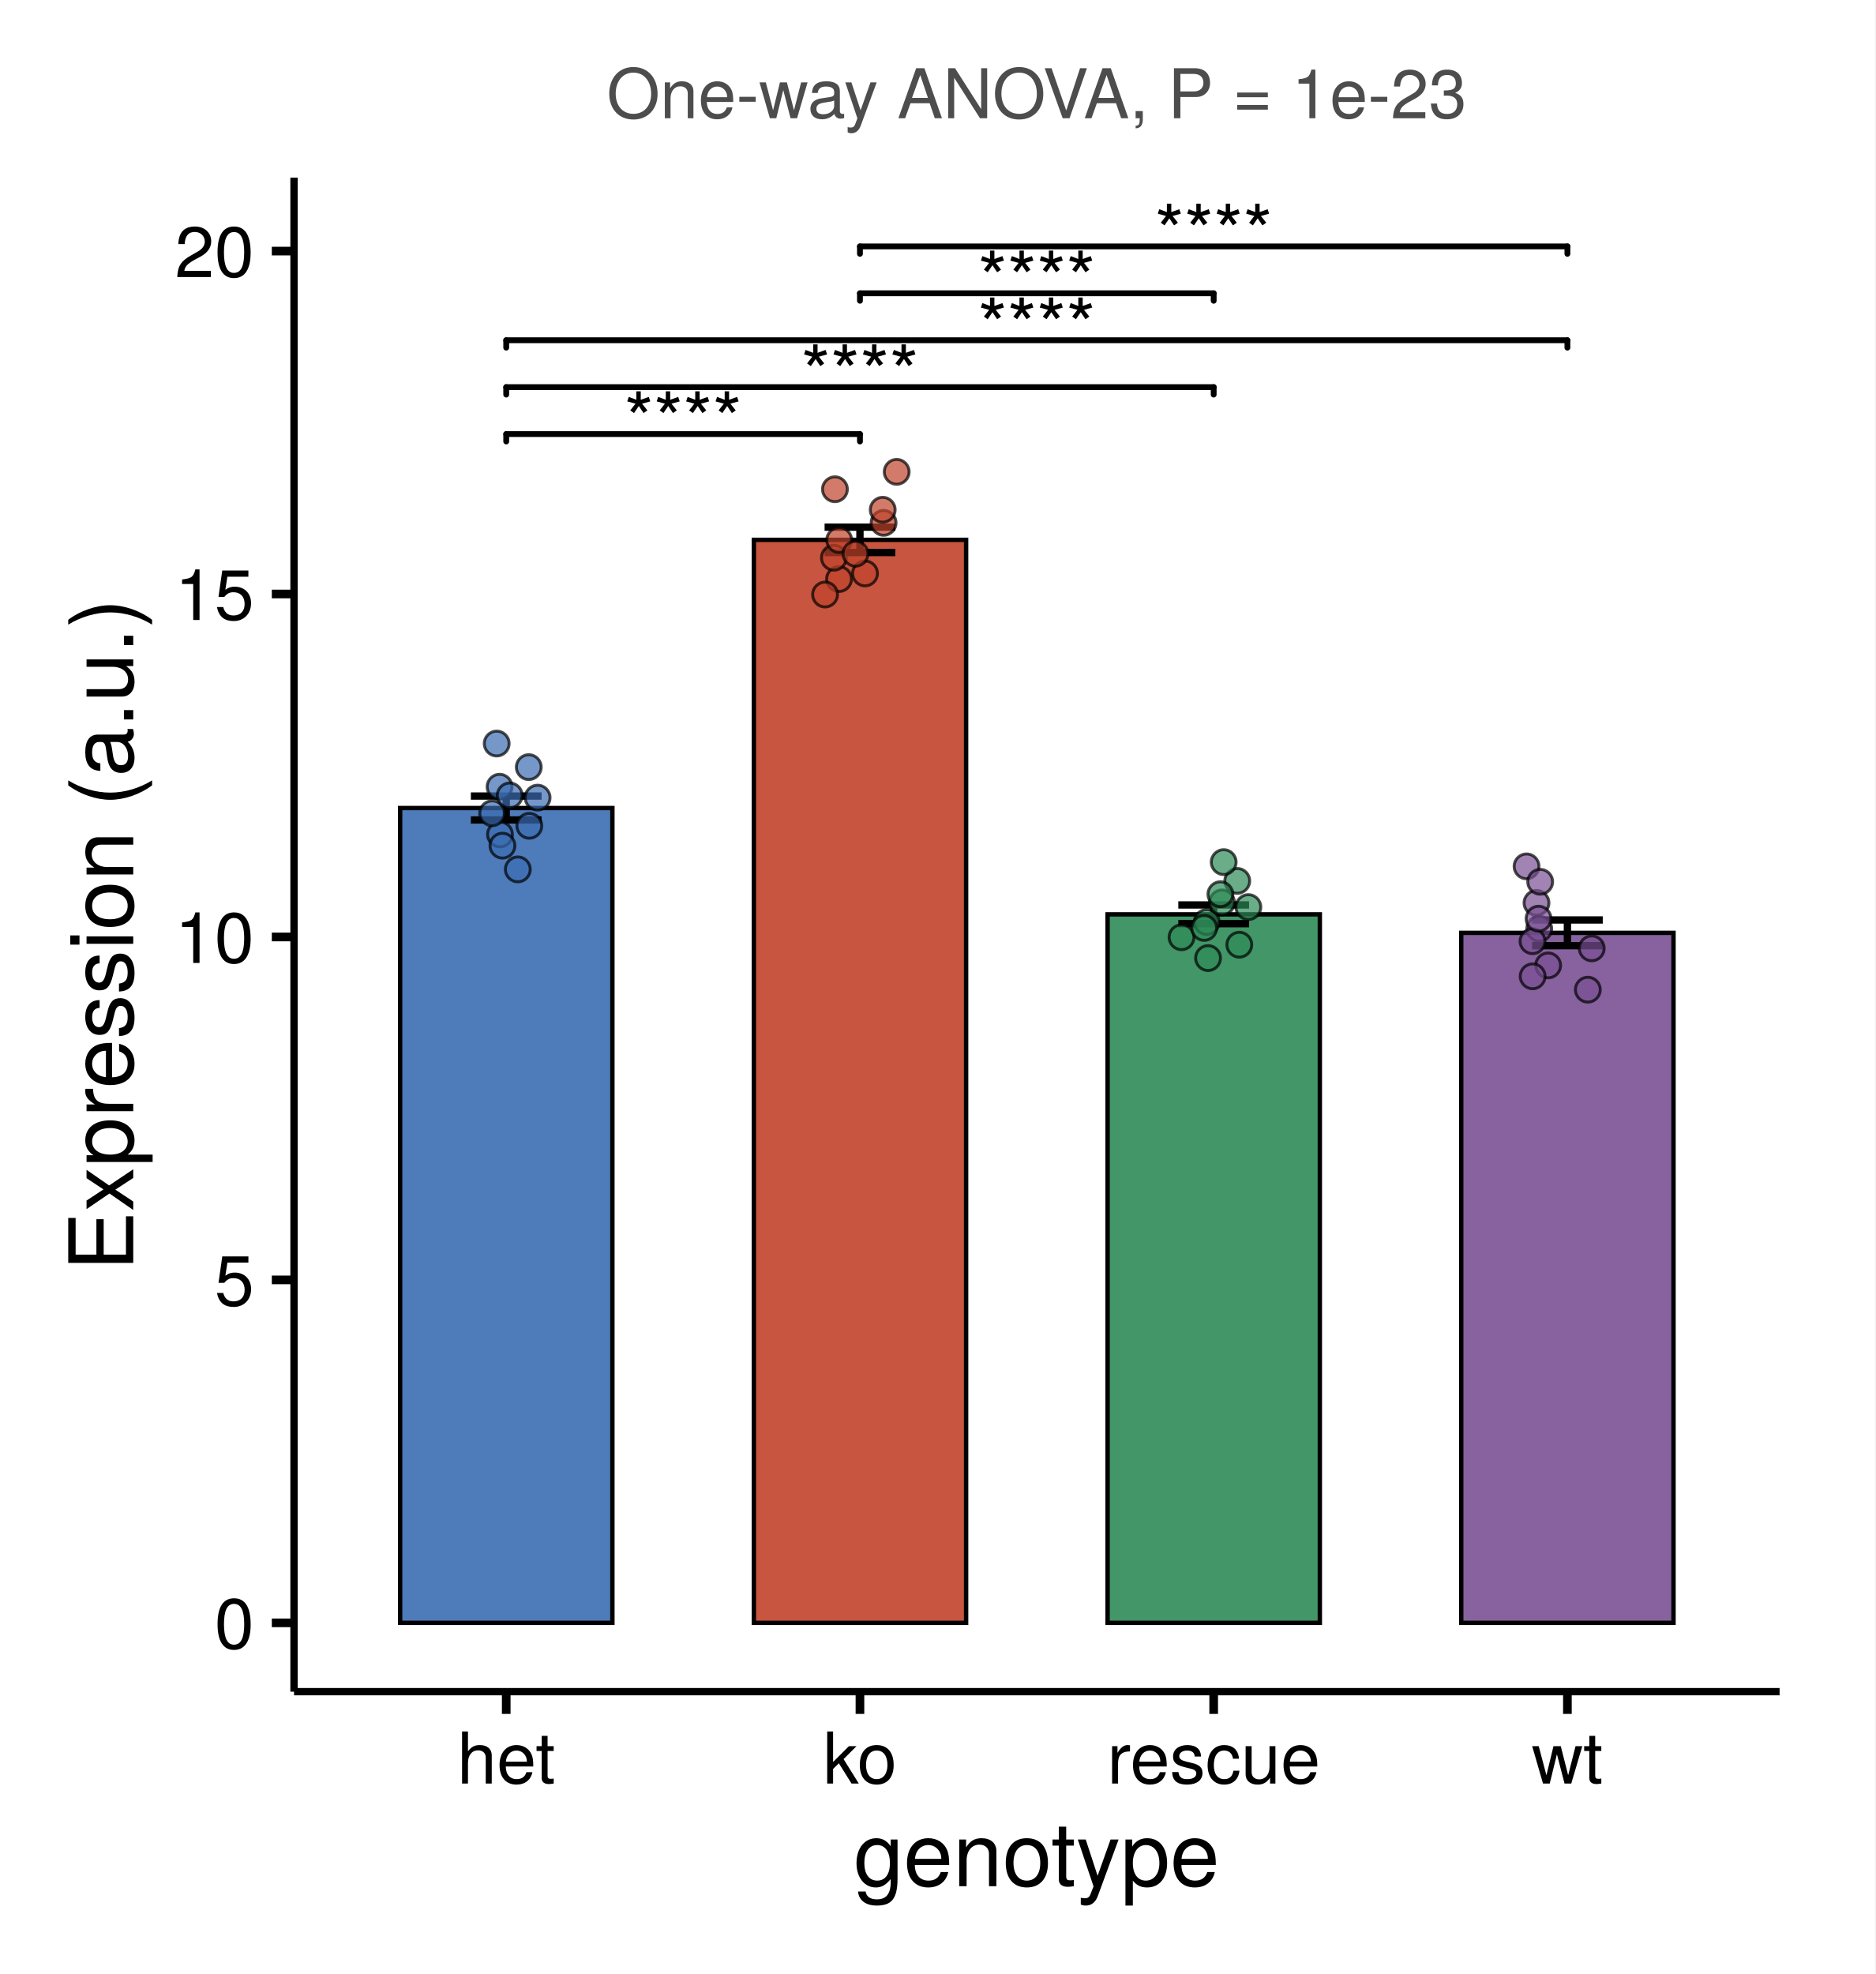
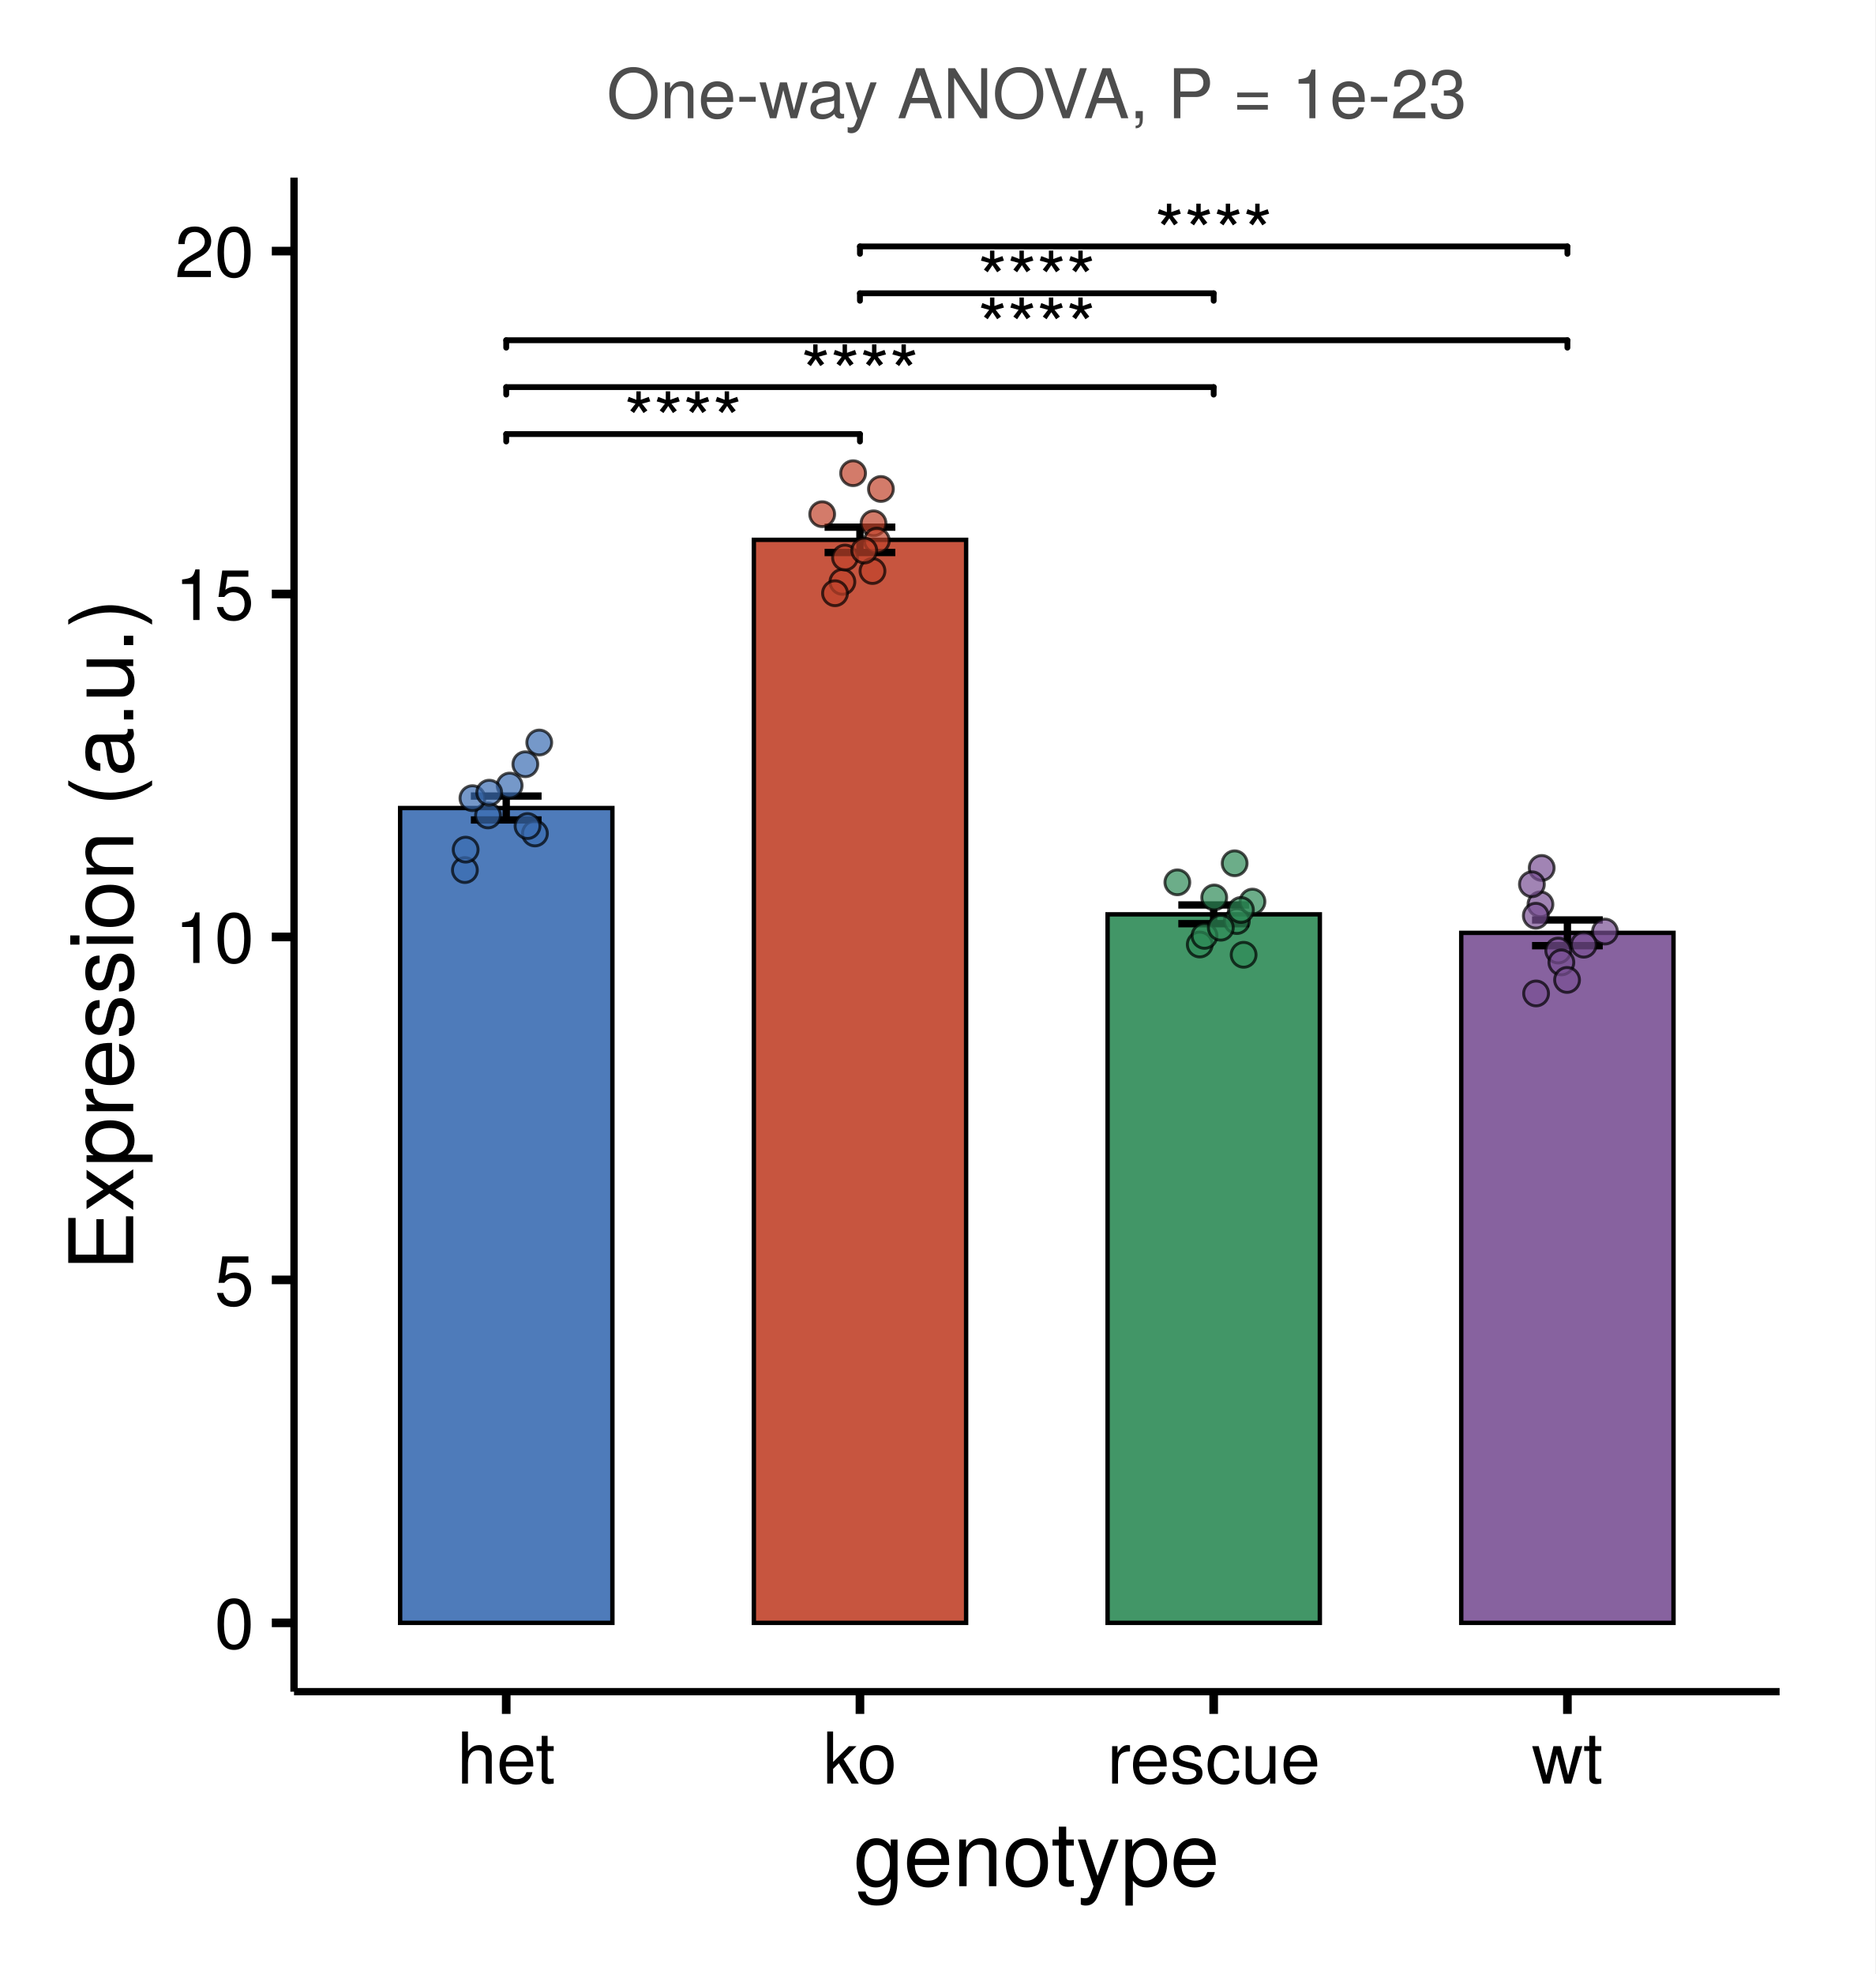
<svg xmlns="http://www.w3.org/2000/svg" class="svglite" width="273.60pt" height="288.00pt" viewBox="0 0 273.60 288.00">
  <defs>
    <style type="text/css">
    .svglite line, .svglite polyline, .svglite polygon, .svglite path, .svglite rect, .svglite circle {
      fill: none;
      stroke: #000000;
      stroke-linecap: round;
      stroke-linejoin: round;
      stroke-miterlimit: 10.00;
    }
    .svglite text {
      white-space: pre;
    }
  </style>
  </defs>
  <rect width="100%" height="100%" style="stroke: none; fill: #FFFFFF;" />
  <defs>
    <clipPath id="cpMC4wMHwyNzMuNjB8MC4wMHwyODguMDA=">
      <rect x="0.00" y="0.00" width="273.60" height="288.00" />
    </clipPath>
  </defs>
  <g clip-path="url(#cpMC4wMHwyNzMuNjB8MC4wMHwyODguMDA=)">
    <rect x="0.00" y="0.00" width="273.60" height="288.00" style="stroke-width: 1.26; stroke: #FFFFFF; fill: #FFFFFF;" />
  </g>
  <defs>
    <clipPath id="cpNDIuOTB8MjU5LjY1fDI1LjkxfDI0Ni44MQ==">
      <rect x="42.90" y="25.91" width="216.76" height="220.90" />
    </clipPath>
  </defs>
  <g clip-path="url(#cpNDIuOTB8MjU5LjY1fDI1LjkxfDI0Ni44MQ==)">
    <rect x="42.90" y="25.91" width="216.76" height="220.90" style="stroke-width: 1.26; stroke: none; fill: #FFFFFF;" />
    <rect x="58.38" y="117.89" width="30.97" height="118.88" style="stroke-width: 0.64; stroke-linecap: butt; stroke-linejoin: miter; fill: #3B6DB3; fill-opacity: 0.90;" />
    <rect x="109.99" y="78.76" width="30.97" height="158.01" style="stroke-width: 0.64; stroke-linecap: butt; stroke-linejoin: miter; fill: #C1432B; fill-opacity: 0.90;" />
    <rect x="161.60" y="133.40" width="30.97" height="103.37" style="stroke-width: 0.64; stroke-linecap: butt; stroke-linejoin: miter; fill: #2E8B57; fill-opacity: 0.90;" />
    <rect x="213.20" y="136.10" width="30.97" height="100.67" style="stroke-width: 0.64; stroke-linecap: butt; stroke-linejoin: miter; fill: #7A5195; fill-opacity: 0.90;" />
    <polyline points="68.70,116.14 79.02,116.14 " style="stroke-width: 1.07; stroke-linecap: butt;" />
    <polyline points="73.86,116.14 73.86,119.63 " style="stroke-width: 1.07; stroke-linecap: butt;" />
    <polyline points="68.70,119.63 79.02,119.63 " style="stroke-width: 1.07; stroke-linecap: butt;" />
    <polyline points="120.31,76.91 130.63,76.91 " style="stroke-width: 1.07; stroke-linecap: butt;" />
    <polyline points="125.47,76.91 125.47,80.61 " style="stroke-width: 1.07; stroke-linecap: butt;" />
    <polyline points="120.31,80.61 130.63,80.61 " style="stroke-width: 1.07; stroke-linecap: butt;" />
    <polyline points="171.92,132.03 182.24,132.03 " style="stroke-width: 1.07; stroke-linecap: butt;" />
    <polyline points="177.08,132.03 177.08,134.76 " style="stroke-width: 1.07; stroke-linecap: butt;" />
    <polyline points="171.92,134.76 182.24,134.76 " style="stroke-width: 1.07; stroke-linecap: butt;" />
    <polyline points="223.53,134.22 233.85,134.22 " style="stroke-width: 1.07; stroke-linecap: butt;" />
    <polyline points="228.69,134.22 228.69,137.97 " style="stroke-width: 1.07; stroke-linecap: butt;" />
    <polyline points="223.53,137.97 233.85,137.97 " style="stroke-width: 1.07; stroke-linecap: butt;" />
-     <circle cx="232.24" cy="138.36" r="1.81" style="stroke-width: 0.43; stroke: #000000; stroke-opacity: 0.70; fill: #7A5195; fill-opacity: 0.70;" />
-     <circle cx="224.18" cy="131.73" r="1.81" style="stroke-width: 0.43; stroke: #000000; stroke-opacity: 0.70; fill: #7A5195; fill-opacity: 0.70;" />
-     <circle cx="231.67" cy="144.39" r="1.81" style="stroke-width: 0.43; stroke: #000000; stroke-opacity: 0.70; fill: #7A5195; fill-opacity: 0.70;" />
-     <circle cx="222.73" cy="126.40" r="1.81" style="stroke-width: 0.43; stroke: #000000; stroke-opacity: 0.70; fill: #7A5195; fill-opacity: 0.70;" />
-     <circle cx="224.58" cy="135.50" r="1.81" style="stroke-width: 0.43; stroke: #000000; stroke-opacity: 0.70; fill: #7A5195; fill-opacity: 0.70;" />
-     <circle cx="225.88" cy="140.85" r="1.81" style="stroke-width: 0.43; stroke: #000000; stroke-opacity: 0.70; fill: #7A5195; fill-opacity: 0.70;" />
-     <circle cx="224.72" cy="128.65" r="1.81" style="stroke-width: 0.43; stroke: #000000; stroke-opacity: 0.70; fill: #7A5195; fill-opacity: 0.70;" />
-     <circle cx="223.60" cy="137.32" r="1.81" style="stroke-width: 0.43; stroke: #000000; stroke-opacity: 0.70; fill: #7A5195; fill-opacity: 0.70;" />
-     <circle cx="224.48" cy="134.03" r="1.81" style="stroke-width: 0.43; stroke: #000000; stroke-opacity: 0.70; fill: #7A5195; fill-opacity: 0.70;" />
-     <circle cx="223.62" cy="142.44" r="1.81" style="stroke-width: 0.43; stroke: #000000; stroke-opacity: 0.70; fill: #7A5195; fill-opacity: 0.70;" />
-     <circle cx="72.95" cy="121.74" r="1.81" style="stroke-width: 0.43; stroke: #000000; stroke-opacity: 0.70; fill: #3B6DB3; fill-opacity: 0.70;" />
-     <circle cx="72.89" cy="114.78" r="1.81" style="stroke-width: 0.43; stroke: #000000; stroke-opacity: 0.70; fill: #3B6DB3; fill-opacity: 0.70;" />
-     <circle cx="75.55" cy="126.84" r="1.81" style="stroke-width: 0.43; stroke: #000000; stroke-opacity: 0.70; fill: #3B6DB3; fill-opacity: 0.70;" />
-     <circle cx="72.47" cy="108.48" r="1.81" style="stroke-width: 0.43; stroke: #000000; stroke-opacity: 0.70; fill: #3B6DB3; fill-opacity: 0.70;" />
-     <circle cx="71.81" cy="118.65" r="1.81" style="stroke-width: 0.43; stroke: #000000; stroke-opacity: 0.70; fill: #3B6DB3; fill-opacity: 0.70;" />
-     <circle cx="78.44" cy="116.37" r="1.81" style="stroke-width: 0.43; stroke: #000000; stroke-opacity: 0.70; fill: #3B6DB3; fill-opacity: 0.70;" />
-     <circle cx="73.31" cy="123.38" r="1.81" style="stroke-width: 0.43; stroke: #000000; stroke-opacity: 0.70; fill: #3B6DB3; fill-opacity: 0.70;" />
-     <circle cx="77.15" cy="111.92" r="1.81" style="stroke-width: 0.43; stroke: #000000; stroke-opacity: 0.70; fill: #3B6DB3; fill-opacity: 0.70;" />
-     <circle cx="77.23" cy="120.48" r="1.81" style="stroke-width: 0.43; stroke: #000000; stroke-opacity: 0.70; fill: #3B6DB3; fill-opacity: 0.70;" />
-     <circle cx="74.37" cy="116.05" r="1.81" style="stroke-width: 0.43; stroke: #000000; stroke-opacity: 0.70; fill: #3B6DB3; fill-opacity: 0.70;" />
-     <circle cx="122.42" cy="84.48" r="1.81" style="stroke-width: 0.43; stroke: #000000; stroke-opacity: 0.70; fill: #C1432B; fill-opacity: 0.70;" />
-     <circle cx="128.92" cy="76.28" r="1.81" style="stroke-width: 0.43; stroke: #000000; stroke-opacity: 0.70; fill: #C1432B; fill-opacity: 0.70;" />
-     <circle cx="121.67" cy="81.37" r="1.81" style="stroke-width: 0.43; stroke: #000000; stroke-opacity: 0.70; fill: #C1432B; fill-opacity: 0.70;" />
-     <circle cx="130.83" cy="68.84" r="1.81" style="stroke-width: 0.43; stroke: #000000; stroke-opacity: 0.70; fill: #C1432B; fill-opacity: 0.70;" />
-     <circle cx="120.38" cy="86.74" r="1.81" style="stroke-width: 0.43; stroke: #000000; stroke-opacity: 0.70; fill: #C1432B; fill-opacity: 0.70;" />
-     <circle cx="128.79" cy="74.37" r="1.81" style="stroke-width: 0.43; stroke: #000000; stroke-opacity: 0.70; fill: #C1432B; fill-opacity: 0.70;" />
-     <circle cx="122.44" cy="78.79" r="1.81" style="stroke-width: 0.43; stroke: #000000; stroke-opacity: 0.70; fill: #C1432B; fill-opacity: 0.70;" />
-     <circle cx="126.21" cy="83.66" r="1.81" style="stroke-width: 0.43; stroke: #000000; stroke-opacity: 0.70; fill: #C1432B; fill-opacity: 0.70;" />
-     <circle cx="121.82" cy="71.38" r="1.81" style="stroke-width: 0.43; stroke: #000000; stroke-opacity: 0.70; fill: #C1432B; fill-opacity: 0.70;" />
-     <circle cx="124.82" cy="80.79" r="1.81" style="stroke-width: 0.43; stroke: #000000; stroke-opacity: 0.70; fill: #C1432B; fill-opacity: 0.70;" />
-     <circle cx="176.07" cy="134.51" r="1.81" style="stroke-width: 0.43; stroke: #000000; stroke-opacity: 0.70; fill: #2E8B57; fill-opacity: 0.70;" />
-     <circle cx="180.52" cy="128.52" r="1.81" style="stroke-width: 0.43; stroke: #000000; stroke-opacity: 0.70; fill: #2E8B57; fill-opacity: 0.70;" />
-     <circle cx="180.82" cy="137.83" r="1.81" style="stroke-width: 0.43; stroke: #000000; stroke-opacity: 0.70; fill: #2E8B57; fill-opacity: 0.70;" />
-     <circle cx="178.54" cy="125.78" r="1.81" style="stroke-width: 0.43; stroke: #000000; stroke-opacity: 0.70; fill: #2E8B57; fill-opacity: 0.70;" />
-     <circle cx="172.39" cy="136.74" r="1.81" style="stroke-width: 0.43; stroke: #000000; stroke-opacity: 0.70; fill: #2E8B57; fill-opacity: 0.70;" />
-     <circle cx="178.29" cy="131.66" r="1.81" style="stroke-width: 0.43; stroke: #000000; stroke-opacity: 0.70; fill: #2E8B57; fill-opacity: 0.70;" />
-     <circle cx="182.14" cy="132.34" r="1.81" style="stroke-width: 0.43; stroke: #000000; stroke-opacity: 0.70; fill: #2E8B57; fill-opacity: 0.70;" />
-     <circle cx="176.26" cy="139.78" r="1.81" style="stroke-width: 0.43; stroke: #000000; stroke-opacity: 0.70; fill: #2E8B57; fill-opacity: 0.70;" />
-     <circle cx="178.06" cy="130.46" r="1.81" style="stroke-width: 0.43; stroke: #000000; stroke-opacity: 0.70; fill: #2E8B57; fill-opacity: 0.70;" />
-     <circle cx="175.70" cy="135.38" r="1.81" style="stroke-width: 0.43; stroke: #000000; stroke-opacity: 0.70; fill: #2E8B57; fill-opacity: 0.70;" />
+     <circle cx="227.35" cy="138.68" r="1.81" style="stroke-width: 0.43; stroke: #000000; stroke-opacity: 0.70; fill: #7A5195; fill-opacity: 0.70;" />
+     <circle cx="224.76" cy="131.94" r="1.81" style="stroke-width: 0.43; stroke: #000000; stroke-opacity: 0.70; fill: #7A5195; fill-opacity: 0.70;" />
+     <circle cx="224.12" cy="144.94" r="1.81" style="stroke-width: 0.43; stroke: #000000; stroke-opacity: 0.70; fill: #7A5195; fill-opacity: 0.70;" />
+     <circle cx="224.94" cy="126.63" r="1.81" style="stroke-width: 0.43; stroke: #000000; stroke-opacity: 0.70; fill: #7A5195; fill-opacity: 0.70;" />
+     <circle cx="234.17" cy="135.91" r="1.81" style="stroke-width: 0.43; stroke: #000000; stroke-opacity: 0.70; fill: #7A5195; fill-opacity: 0.70;" />
+     <circle cx="227.81" cy="140.41" r="1.81" style="stroke-width: 0.43; stroke: #000000; stroke-opacity: 0.70; fill: #7A5195; fill-opacity: 0.70;" />
+     <circle cx="223.51" cy="129.01" r="1.81" style="stroke-width: 0.43; stroke: #000000; stroke-opacity: 0.70; fill: #7A5195; fill-opacity: 0.70;" />
+     <circle cx="231.08" cy="137.83" r="1.81" style="stroke-width: 0.43; stroke: #000000; stroke-opacity: 0.70; fill: #7A5195; fill-opacity: 0.70;" />
+     <circle cx="224.08" cy="133.60" r="1.81" style="stroke-width: 0.43; stroke: #000000; stroke-opacity: 0.70; fill: #7A5195; fill-opacity: 0.70;" />
+     <circle cx="228.64" cy="142.97" r="1.81" style="stroke-width: 0.43; stroke: #000000; stroke-opacity: 0.70; fill: #7A5195; fill-opacity: 0.70;" />
+     <circle cx="78.05" cy="121.60" r="1.81" style="stroke-width: 0.43; stroke: #000000; stroke-opacity: 0.70; fill: #3B6DB3; fill-opacity: 0.70;" />
+     <circle cx="74.36" cy="114.61" r="1.81" style="stroke-width: 0.43; stroke: #000000; stroke-opacity: 0.70; fill: #3B6DB3; fill-opacity: 0.70;" />
+     <circle cx="67.83" cy="126.94" r="1.81" style="stroke-width: 0.43; stroke: #000000; stroke-opacity: 0.70; fill: #3B6DB3; fill-opacity: 0.70;" />
+     <circle cx="78.68" cy="108.33" r="1.81" style="stroke-width: 0.43; stroke: #000000; stroke-opacity: 0.70; fill: #3B6DB3; fill-opacity: 0.70;" />
+     <circle cx="71.20" cy="118.97" r="1.81" style="stroke-width: 0.43; stroke: #000000; stroke-opacity: 0.70; fill: #3B6DB3; fill-opacity: 0.70;" />
+     <circle cx="68.93" cy="116.45" r="1.81" style="stroke-width: 0.43; stroke: #000000; stroke-opacity: 0.70; fill: #3B6DB3; fill-opacity: 0.70;" />
+     <circle cx="67.94" cy="123.96" r="1.81" style="stroke-width: 0.43; stroke: #000000; stroke-opacity: 0.70; fill: #3B6DB3; fill-opacity: 0.70;" />
+     <circle cx="76.65" cy="111.50" r="1.81" style="stroke-width: 0.43; stroke: #000000; stroke-opacity: 0.70; fill: #3B6DB3; fill-opacity: 0.70;" />
+     <circle cx="76.97" cy="120.52" r="1.81" style="stroke-width: 0.43; stroke: #000000; stroke-opacity: 0.70; fill: #3B6DB3; fill-opacity: 0.70;" />
+     <circle cx="71.38" cy="115.65" r="1.81" style="stroke-width: 0.43; stroke: #000000; stroke-opacity: 0.70; fill: #3B6DB3; fill-opacity: 0.70;" />
+     <circle cx="122.91" cy="84.89" r="1.81" style="stroke-width: 0.43; stroke: #000000; stroke-opacity: 0.70; fill: #C1432B; fill-opacity: 0.70;" />
+     <circle cx="127.45" cy="76.35" r="1.81" style="stroke-width: 0.43; stroke: #000000; stroke-opacity: 0.70; fill: #C1432B; fill-opacity: 0.70;" />
+     <circle cx="123.29" cy="81.34" r="1.81" style="stroke-width: 0.43; stroke: #000000; stroke-opacity: 0.70; fill: #C1432B; fill-opacity: 0.70;" />
+     <circle cx="124.47" cy="69.04" r="1.81" style="stroke-width: 0.43; stroke: #000000; stroke-opacity: 0.70; fill: #C1432B; fill-opacity: 0.70;" />
+     <circle cx="121.83" cy="86.55" r="1.81" style="stroke-width: 0.43; stroke: #000000; stroke-opacity: 0.70; fill: #C1432B; fill-opacity: 0.70;" />
+     <circle cx="119.96" cy="75.02" r="1.81" style="stroke-width: 0.43; stroke: #000000; stroke-opacity: 0.70; fill: #C1432B; fill-opacity: 0.70;" />
+     <circle cx="127.93" cy="78.88" r="1.81" style="stroke-width: 0.43; stroke: #000000; stroke-opacity: 0.70; fill: #C1432B; fill-opacity: 0.70;" />
+     <circle cx="127.30" cy="83.31" r="1.81" style="stroke-width: 0.43; stroke: #000000; stroke-opacity: 0.70; fill: #C1432B; fill-opacity: 0.70;" />
+     <circle cx="128.53" cy="71.34" r="1.81" style="stroke-width: 0.43; stroke: #000000; stroke-opacity: 0.70; fill: #C1432B; fill-opacity: 0.70;" />
+     <circle cx="126.10" cy="80.32" r="1.81" style="stroke-width: 0.43; stroke: #000000; stroke-opacity: 0.70; fill: #C1432B; fill-opacity: 0.70;" />
+     <circle cx="180.46" cy="134.38" r="1.81" style="stroke-width: 0.43; stroke: #000000; stroke-opacity: 0.70; fill: #2E8B57; fill-opacity: 0.70;" />
+     <circle cx="171.78" cy="128.73" r="1.81" style="stroke-width: 0.43; stroke: #000000; stroke-opacity: 0.70; fill: #2E8B57; fill-opacity: 0.70;" />
+     <circle cx="175.05" cy="137.80" r="1.81" style="stroke-width: 0.43; stroke: #000000; stroke-opacity: 0.70; fill: #2E8B57; fill-opacity: 0.70;" />
+     <circle cx="180.14" cy="125.95" r="1.81" style="stroke-width: 0.43; stroke: #000000; stroke-opacity: 0.70; fill: #2E8B57; fill-opacity: 0.70;" />
+     <circle cx="175.74" cy="136.54" r="1.81" style="stroke-width: 0.43; stroke: #000000; stroke-opacity: 0.70; fill: #2E8B57; fill-opacity: 0.70;" />
+     <circle cx="182.74" cy="131.54" r="1.81" style="stroke-width: 0.43; stroke: #000000; stroke-opacity: 0.70; fill: #2E8B57; fill-opacity: 0.70;" />
+     <circle cx="181.06" cy="132.76" r="1.81" style="stroke-width: 0.43; stroke: #000000; stroke-opacity: 0.70; fill: #2E8B57; fill-opacity: 0.70;" />
+     <circle cx="181.45" cy="139.30" r="1.81" style="stroke-width: 0.43; stroke: #000000; stroke-opacity: 0.70; fill: #2E8B57; fill-opacity: 0.70;" />
+     <circle cx="177.16" cy="130.94" r="1.81" style="stroke-width: 0.43; stroke: #000000; stroke-opacity: 0.70; fill: #2E8B57; fill-opacity: 0.70;" />
+     <circle cx="178.12" cy="135.35" r="1.81" style="stroke-width: 0.43; stroke: #000000; stroke-opacity: 0.70; fill: #2E8B57; fill-opacity: 0.70;" />
    <text x="99.67" y="65.14" text-anchor="middle" style="font-size: 11.04px; font-weight: 0; font-family: &quot;TeX Gyre Heros&quot;;" textLength="17.16px" lengthAdjust="spacingAndGlyphs">****</text>
    <line x1="73.86" y1="64.41" x2="73.86" y2="63.33" style="stroke-width: 0.85;" />
    <line x1="73.86" y1="63.33" x2="125.47" y2="63.33" style="stroke-width: 0.85;" />
    <line x1="125.47" y1="63.33" x2="125.47" y2="64.41" style="stroke-width: 0.85;" />
    <text x="125.47" y="58.29" text-anchor="middle" style="font-size: 11.04px; font-weight: 0; font-family: &quot;TeX Gyre Heros&quot;;" textLength="17.16px" lengthAdjust="spacingAndGlyphs">****</text>
    <line x1="73.86" y1="57.57" x2="73.86" y2="56.48" style="stroke-width: 0.85;" />
    <line x1="73.86" y1="56.48" x2="177.08" y2="56.48" style="stroke-width: 0.85;" />
    <line x1="177.08" y1="56.48" x2="177.08" y2="57.57" style="stroke-width: 0.85;" />
    <text x="151.27" y="51.45" text-anchor="middle" style="font-size: 11.04px; font-weight: 0; font-family: &quot;TeX Gyre Heros&quot;;" textLength="17.16px" lengthAdjust="spacingAndGlyphs">****</text>
    <line x1="73.86" y1="50.72" x2="73.86" y2="49.64" style="stroke-width: 0.85;" />
    <line x1="73.86" y1="49.64" x2="228.69" y2="49.64" style="stroke-width: 0.85;" />
    <line x1="228.69" y1="49.64" x2="228.69" y2="50.72" style="stroke-width: 0.85;" />
    <text x="151.27" y="44.60" text-anchor="middle" style="font-size: 11.04px; font-weight: 0; font-family: &quot;TeX Gyre Heros&quot;;" textLength="17.16px" lengthAdjust="spacingAndGlyphs">****</text>
    <line x1="125.47" y1="43.88" x2="125.47" y2="42.79" style="stroke-width: 0.85;" />
    <line x1="125.47" y1="42.79" x2="177.08" y2="42.79" style="stroke-width: 0.85;" />
    <line x1="177.08" y1="42.79" x2="177.08" y2="43.88" style="stroke-width: 0.85;" />
    <text x="177.08" y="37.76" text-anchor="middle" style="font-size: 11.04px; font-weight: 0; font-family: &quot;TeX Gyre Heros&quot;;" textLength="17.16px" lengthAdjust="spacingAndGlyphs">****</text>
    <line x1="125.47" y1="37.03" x2="125.47" y2="35.95" style="stroke-width: 0.85;" />
    <line x1="125.47" y1="35.95" x2="228.69" y2="35.95" style="stroke-width: 0.85;" />
    <line x1="228.69" y1="35.95" x2="228.69" y2="37.03" style="stroke-width: 0.85;" />
  </g>
  <g clip-path="url(#cpMC4wMHwyNzMuNjB8MC4wMHwyODguMDA=)">
    <polyline points="42.90,246.81 42.90,25.91 " style="stroke-width: 1.07; stroke-linecap: butt;" />
    <text x="37.07" y="240.56" text-anchor="end" style="font-size: 10.40px; font-weight: 0; font-family: &quot;TeX Gyre Heros&quot;;" textLength="5.77px" lengthAdjust="spacingAndGlyphs">0</text>
    <text x="37.07" y="190.52" text-anchor="end" style="font-size: 10.40px; font-weight: 0; font-family: &quot;TeX Gyre Heros&quot;;" textLength="5.77px" lengthAdjust="spacingAndGlyphs">5</text>
    <text x="37.07" y="140.49" text-anchor="end" style="font-size: 10.40px; font-weight: 0; font-family: &quot;TeX Gyre Heros&quot;;" textLength="11.55px" lengthAdjust="spacingAndGlyphs">10</text>
    <text x="37.07" y="90.45" text-anchor="end" style="font-size: 10.40px; font-weight: 0; font-family: &quot;TeX Gyre Heros&quot;;" textLength="11.55px" lengthAdjust="spacingAndGlyphs">15</text>
    <text x="37.07" y="40.42" text-anchor="end" style="font-size: 10.40px; font-weight: 0; font-family: &quot;TeX Gyre Heros&quot;;" textLength="11.55px" lengthAdjust="spacingAndGlyphs">20</text>
    <polyline points="39.66,236.77 42.90,236.77 " style="stroke-width: 1.26; stroke-linecap: butt;" />
    <polyline points="39.66,186.73 42.90,186.73 " style="stroke-width: 1.26; stroke-linecap: butt;" />
    <polyline points="39.66,136.70 42.90,136.70 " style="stroke-width: 1.26; stroke-linecap: butt;" />
    <polyline points="39.66,86.66 42.90,86.66 " style="stroke-width: 1.26; stroke-linecap: butt;" />
    <polyline points="39.66,36.63 42.90,36.63 " style="stroke-width: 1.26; stroke-linecap: butt;" />
    <polyline points="42.90,246.81 259.65,246.81 " style="stroke-width: 1.07; stroke-linecap: butt;" />
    <polyline points="73.86,250.05 73.86,246.81 " style="stroke-width: 1.26; stroke-linecap: butt;" />
    <polyline points="125.47,250.05 125.47,246.81 " style="stroke-width: 1.26; stroke-linecap: butt;" />
    <polyline points="177.08,250.05 177.08,246.81 " style="stroke-width: 1.26; stroke-linecap: butt;" />
    <polyline points="228.69,250.05 228.69,246.81 " style="stroke-width: 1.26; stroke-linecap: butt;" />
    <text x="73.86" y="260.21" text-anchor="middle" style="font-size: 10.40px; font-weight: 0; font-family: &quot;TeX Gyre Heros&quot;;" textLength="14.44px" lengthAdjust="spacingAndGlyphs">het</text>
    <text x="125.47" y="260.21" text-anchor="middle" style="font-size: 10.40px; font-weight: 0; font-family: &quot;TeX Gyre Heros&quot;;" textLength="10.97px" lengthAdjust="spacingAndGlyphs">ko</text>
    <text x="177.08" y="260.21" text-anchor="middle" style="font-size: 10.40px; font-weight: 0; font-family: &quot;TeX Gyre Heros&quot;;" textLength="31.18px" lengthAdjust="spacingAndGlyphs">rescue</text>
    <text x="228.69" y="260.21" text-anchor="middle" style="font-size: 10.40px; font-weight: 0; font-family: &quot;TeX Gyre Heros&quot;;" textLength="10.39px" lengthAdjust="spacingAndGlyphs">wt</text>
    <text x="151.27" y="275.19" text-anchor="middle" style="font-size: 13.00px; font-weight: 0; font-family: &quot;TeX Gyre Heros&quot;;" textLength="53.49px" lengthAdjust="spacingAndGlyphs">genotype</text>
    <text transform="translate(19.44,136.36) rotate(-90)" text-anchor="middle" style="font-size: 13.00px; font-weight: 0; font-family: &quot;TeX Gyre Heros&quot;;" textLength="98.26px" lengthAdjust="spacingAndGlyphs">Expression (a.u.)</text>
    <text x="151.27" y="17.25" text-anchor="middle" style="font-size: 10.00px; font-weight: 0;fill: #4D4D4D; font-family: &quot;TeX Gyre Heros&quot;;" textLength="126.99px" lengthAdjust="spacingAndGlyphs">One-way ANOVA, P = 1e-23</text>
  </g>
</svg>
